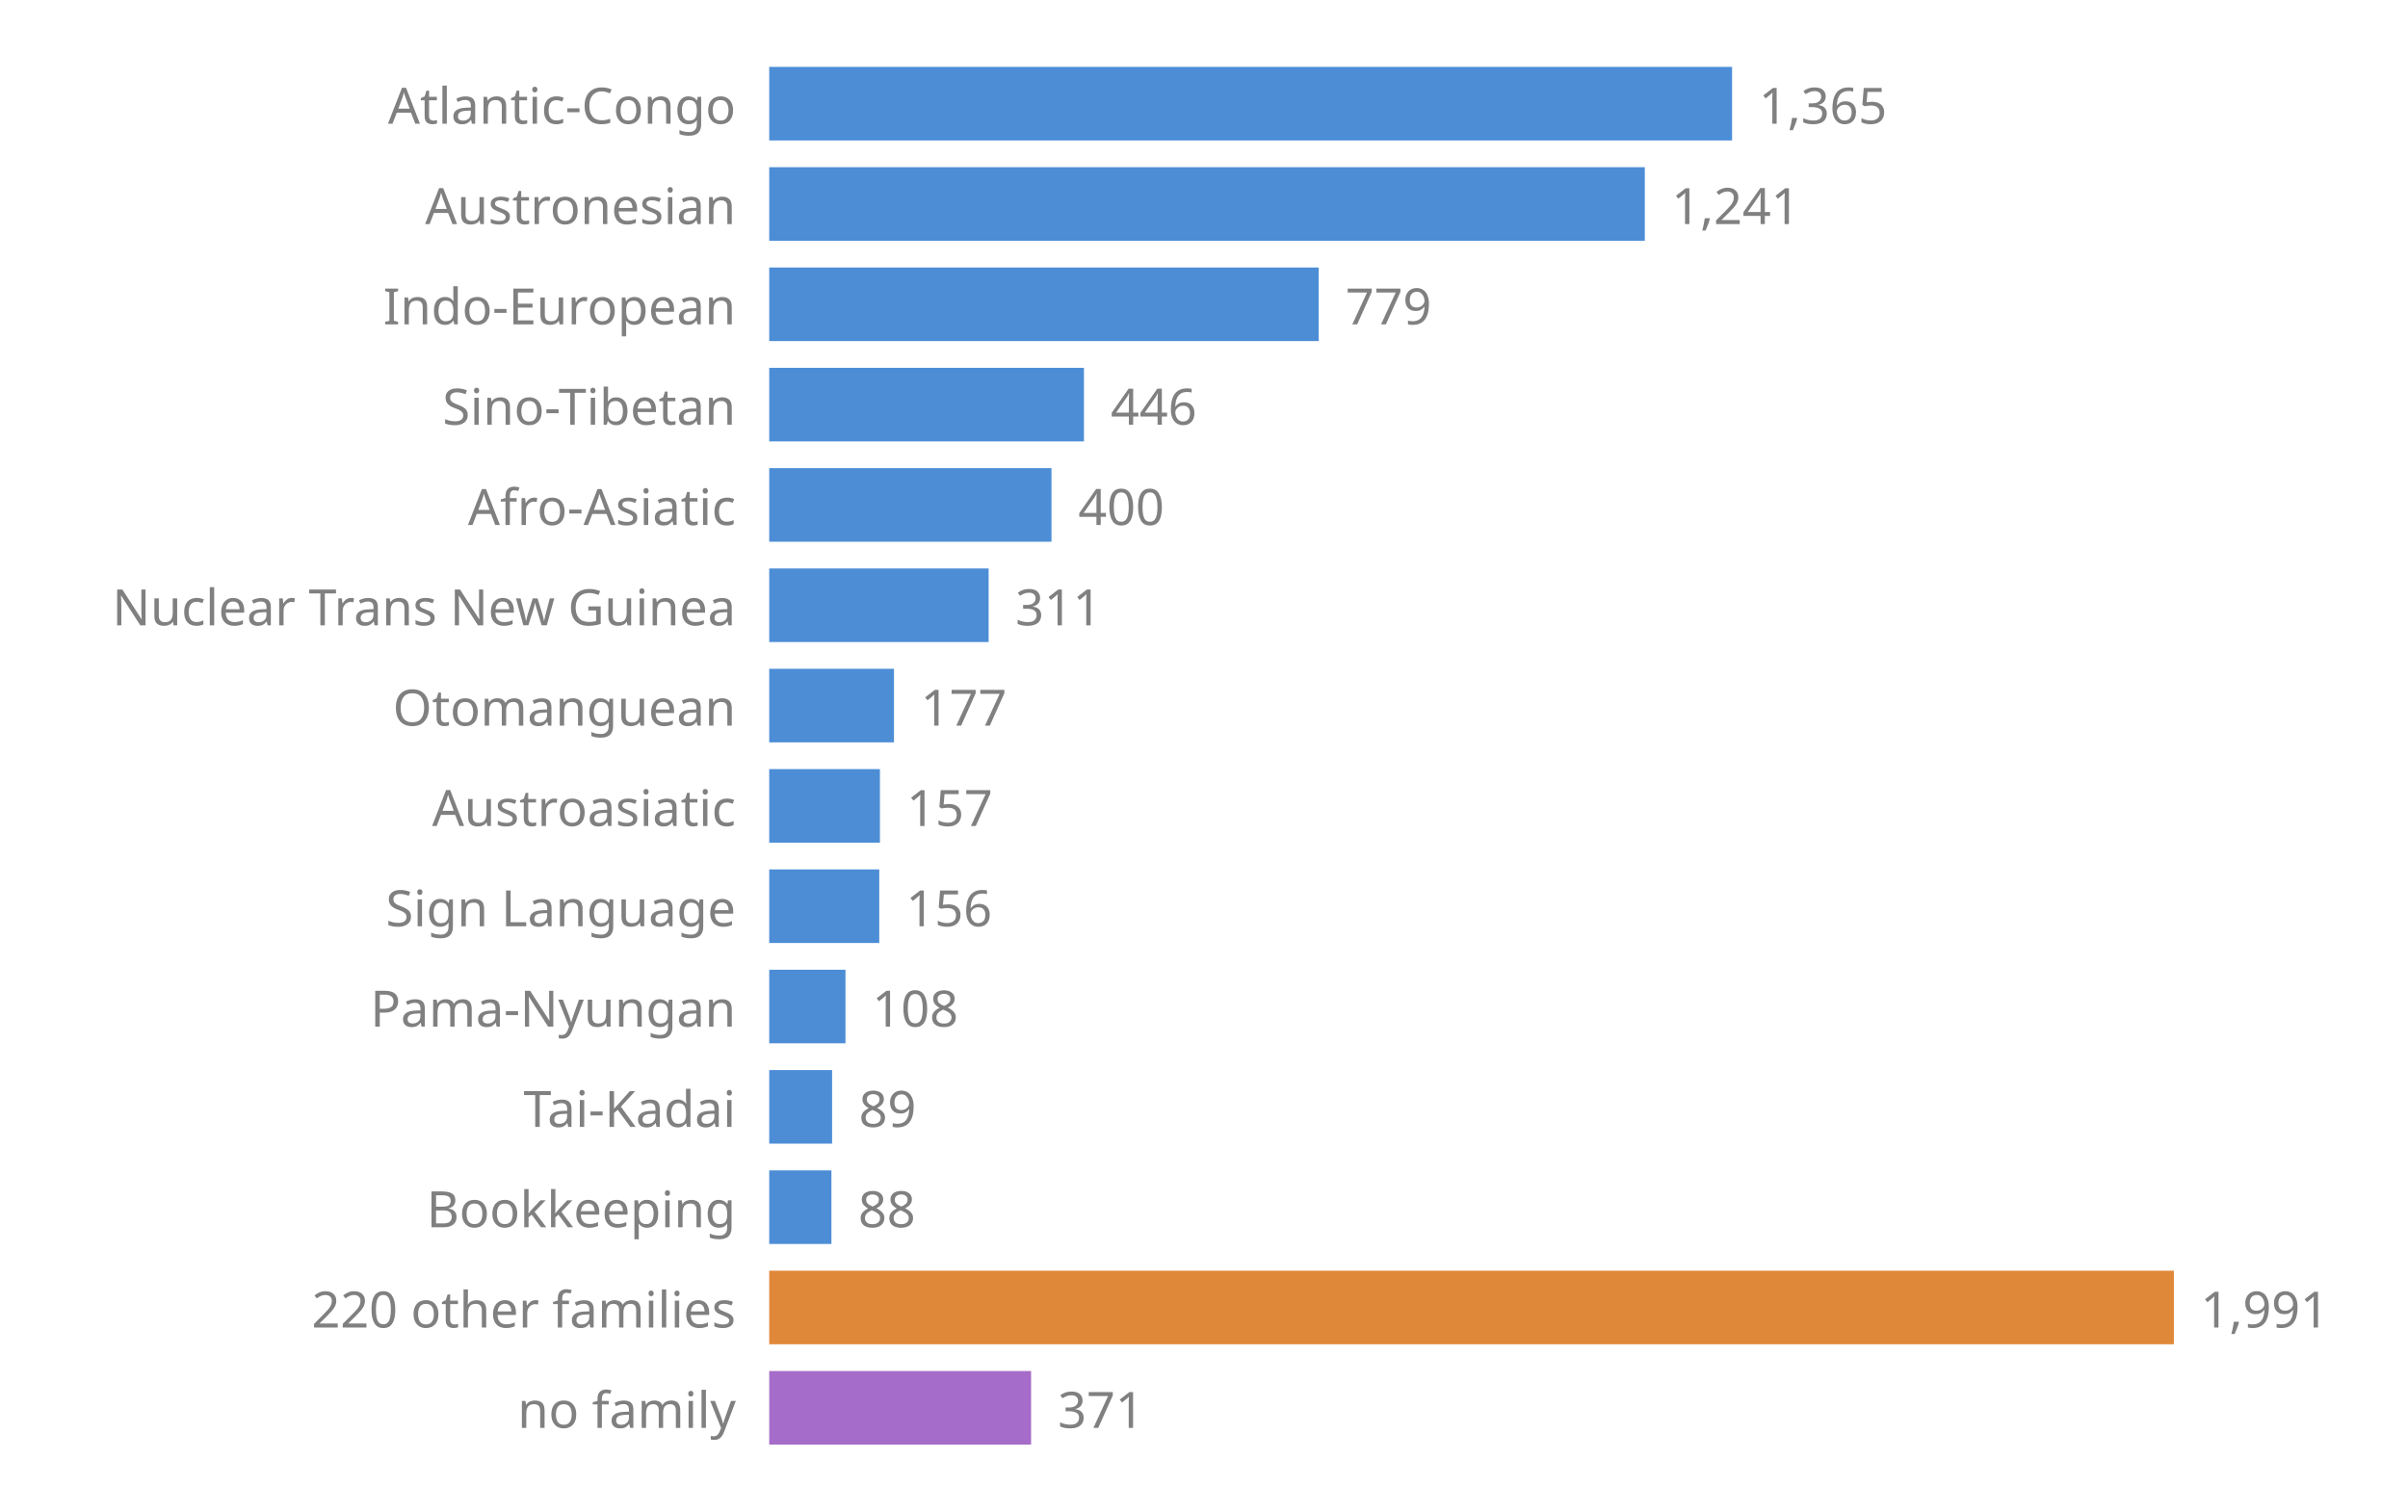
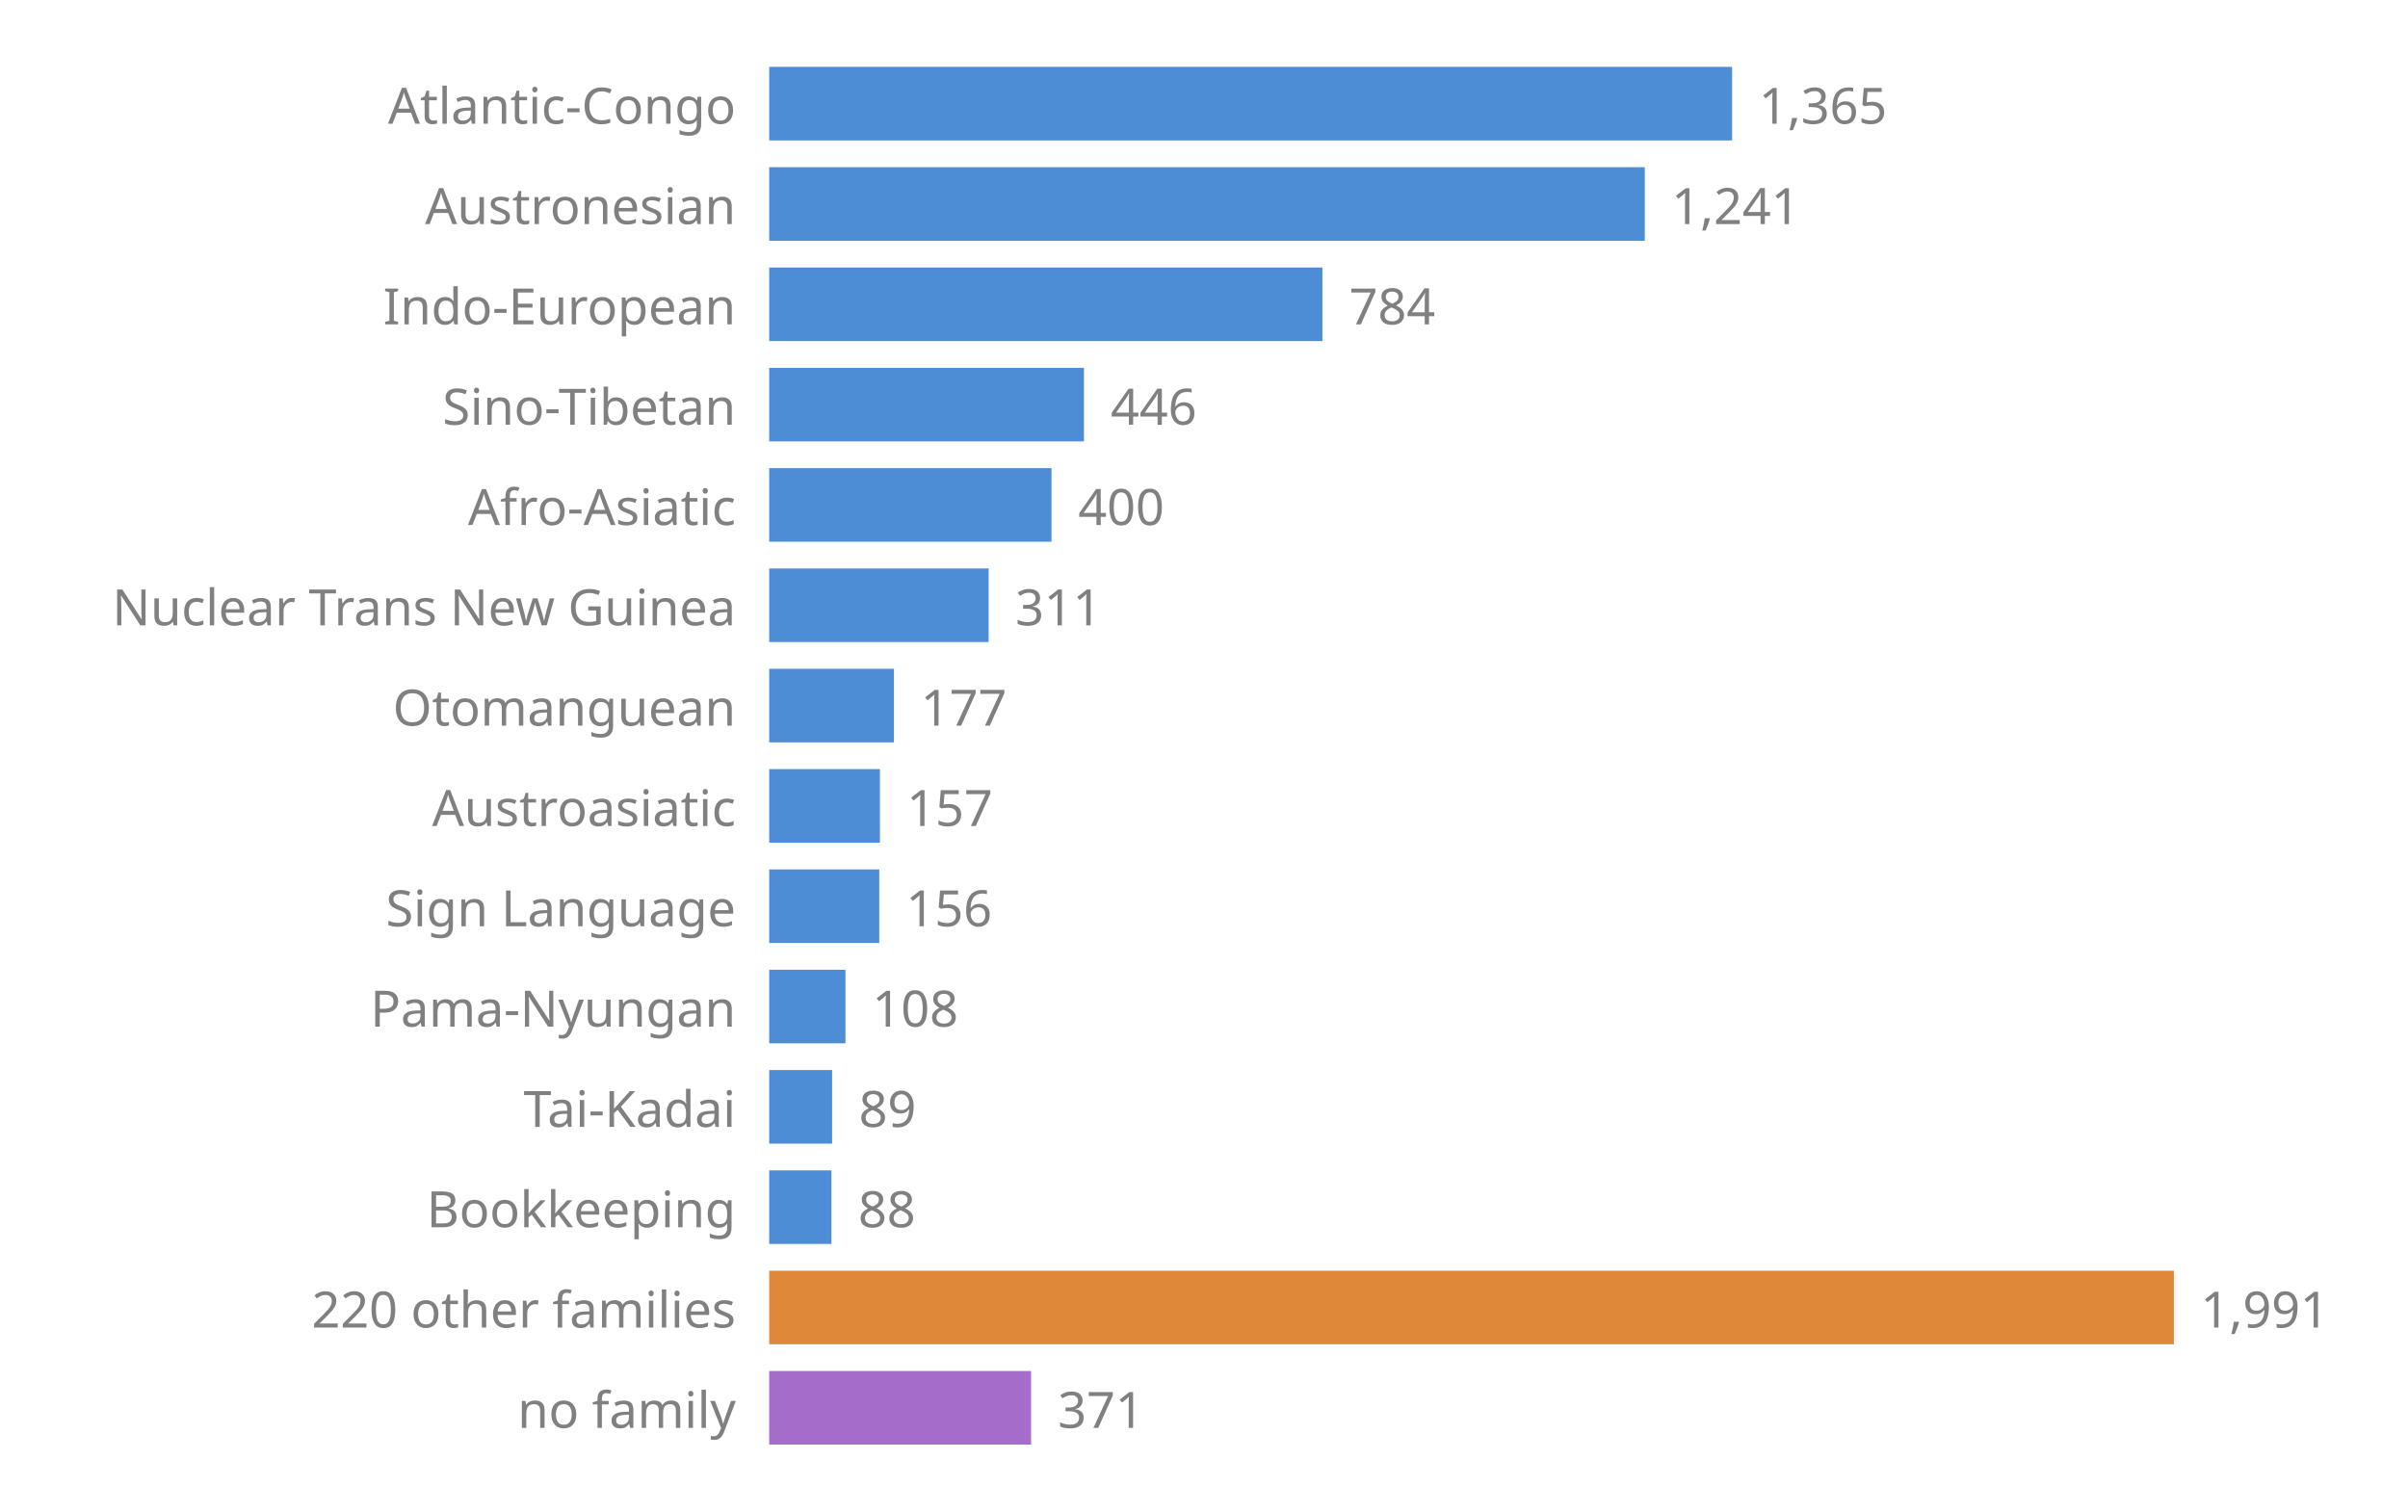
<svg xmlns="http://www.w3.org/2000/svg" viewBox="0 0 720 452" width="720" height="452" role="img" aria-labelledby="t d">
  <text x="220" y="37" text-anchor="end" fill="#808080" font-family="sans-serif" font-size="15">Atlantic-Congo</text>
  <rect x="230" y="20" width="287.9" height="22" fill="#4C8DD6" />
  <text x="525.9" y="37" text-anchor="start" fill="#808080" font-family="sans-serif" font-size="15">1,365</text>
  <text x="220" y="67" text-anchor="end" fill="#808080" font-family="sans-serif" font-size="15">Austronesian</text>
  <rect x="230" y="50" width="261.8" height="22" fill="#4C8DD6" />
  <text x="499.8" y="67" text-anchor="start" fill="#808080" font-family="sans-serif" font-size="15">1,241</text>
  <text x="220" y="97" text-anchor="end" fill="#808080" font-family="sans-serif" font-size="15">Indo-European</text>
-   <rect x="230" y="80" width="164.3" height="22" fill="#4C8DD6" />
-   <text x="402.3" y="97" text-anchor="start" fill="#808080" font-family="sans-serif" font-size="15">779</text>
+   <rect x="230" y="80" width="165.4" height="22" fill="#4C8DD6" />
+   <text x="403.4" y="97" text-anchor="start" fill="#808080" font-family="sans-serif" font-size="15">784</text>
  <text x="220" y="127" text-anchor="end" fill="#808080" font-family="sans-serif" font-size="15">Sino-Tibetan</text>
  <rect x="230" y="110" width="94.1" height="22" fill="#4C8DD6" />
  <text x="332.1" y="127" text-anchor="start" fill="#808080" font-family="sans-serif" font-size="15">446</text>
  <text x="220" y="157" text-anchor="end" fill="#808080" font-family="sans-serif" font-size="15">Afro-Asiatic</text>
  <rect x="230" y="140" width="84.4" height="22" fill="#4C8DD6" />
  <text x="322.4" y="157" text-anchor="start" fill="#808080" font-family="sans-serif" font-size="15">400</text>
  <text x="220" y="187" text-anchor="end" fill="#808080" font-family="sans-serif" font-size="15">Nuclear Trans New Guinea</text>
  <rect x="230" y="170" width="65.6" height="22" fill="#4C8DD6" />
  <text x="303.6" y="187" text-anchor="start" fill="#808080" font-family="sans-serif" font-size="15">311</text>
  <text x="220" y="217" text-anchor="end" fill="#808080" font-family="sans-serif" font-size="15">Otomanguean</text>
  <rect x="230" y="200" width="37.3" height="22" fill="#4C8DD6" />
  <text x="275.3" y="217" text-anchor="start" fill="#808080" font-family="sans-serif" font-size="15">177</text>
  <text x="220" y="247" text-anchor="end" fill="#808080" font-family="sans-serif" font-size="15">Austroasiatic</text>
  <rect x="230" y="230" width="33.1" height="22" fill="#4C8DD6" />
  <text x="271.1" y="247" text-anchor="start" fill="#808080" font-family="sans-serif" font-size="15">157</text>
  <text x="220" y="277" text-anchor="end" fill="#808080" font-family="sans-serif" font-size="15">Sign Language</text>
  <rect x="230" y="260" width="32.9" height="22" fill="#4C8DD6" />
  <text x="270.9" y="277" text-anchor="start" fill="#808080" font-family="sans-serif" font-size="15">156</text>
  <text x="220" y="307" text-anchor="end" fill="#808080" font-family="sans-serif" font-size="15">Pama-Nyungan</text>
  <rect x="230" y="290" width="22.8" height="22" fill="#4C8DD6" />
  <text x="260.8" y="307" text-anchor="start" fill="#808080" font-family="sans-serif" font-size="15">108</text>
  <text x="220" y="337" text-anchor="end" fill="#808080" font-family="sans-serif" font-size="15">Tai-Kadai</text>
  <rect x="230" y="320" width="18.8" height="22" fill="#4C8DD6" />
  <text x="256.8" y="337" text-anchor="start" fill="#808080" font-family="sans-serif" font-size="15">89</text>
  <text x="220" y="367" text-anchor="end" fill="#808080" font-family="sans-serif" font-size="15">Bookkeeping</text>
  <rect x="230" y="350" width="18.6" height="22" fill="#4C8DD6" />
  <text x="256.6" y="367" text-anchor="start" fill="#808080" font-family="sans-serif" font-size="15">88</text>
  <text x="220" y="397" text-anchor="end" fill="#808080" font-family="sans-serif" font-size="15">220 other families</text>
  <rect x="230" y="380" width="420.0" height="22" fill="#E0883A" />
  <text x="658.0" y="397" text-anchor="start" fill="#808080" font-family="sans-serif" font-size="15">1,991</text>
  <text x="220" y="427" text-anchor="end" fill="#808080" font-family="sans-serif" font-size="15">no family</text>
  <rect x="230" y="410" width="78.3" height="22" fill="#A66CC9" />
  <text x="316.3" y="427" text-anchor="start" fill="#808080" font-family="sans-serif" font-size="15">371</text>
</svg>
